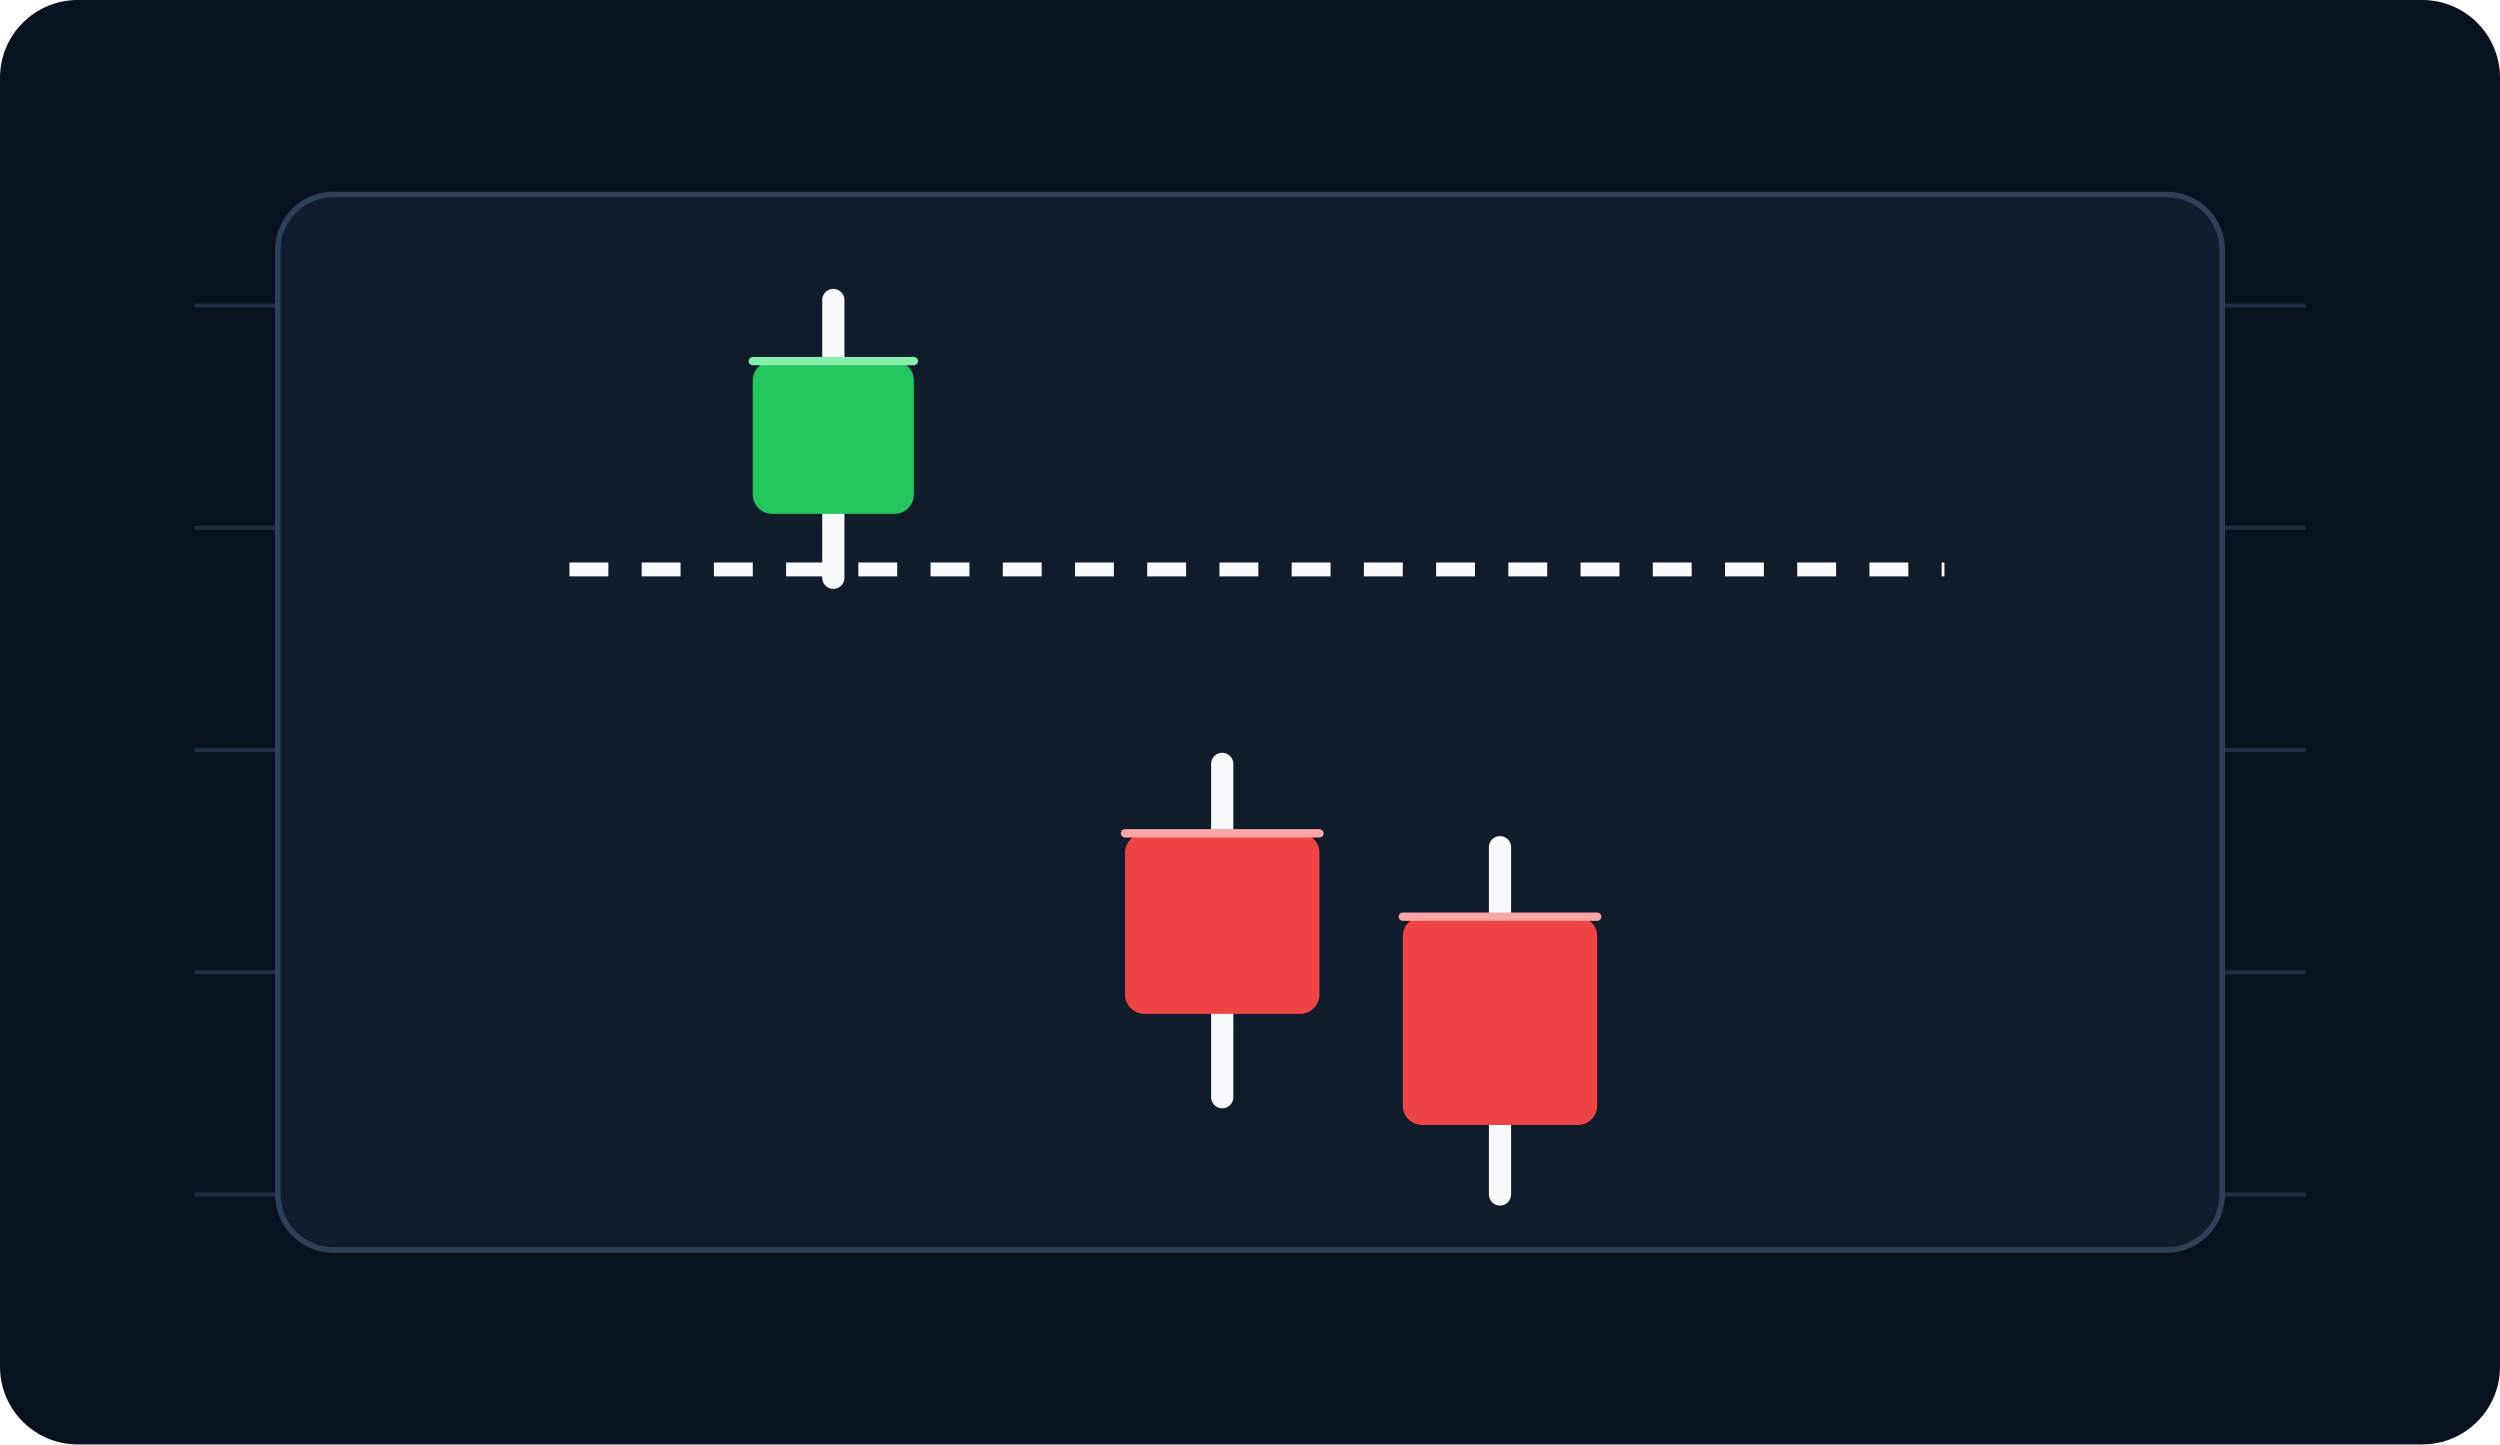
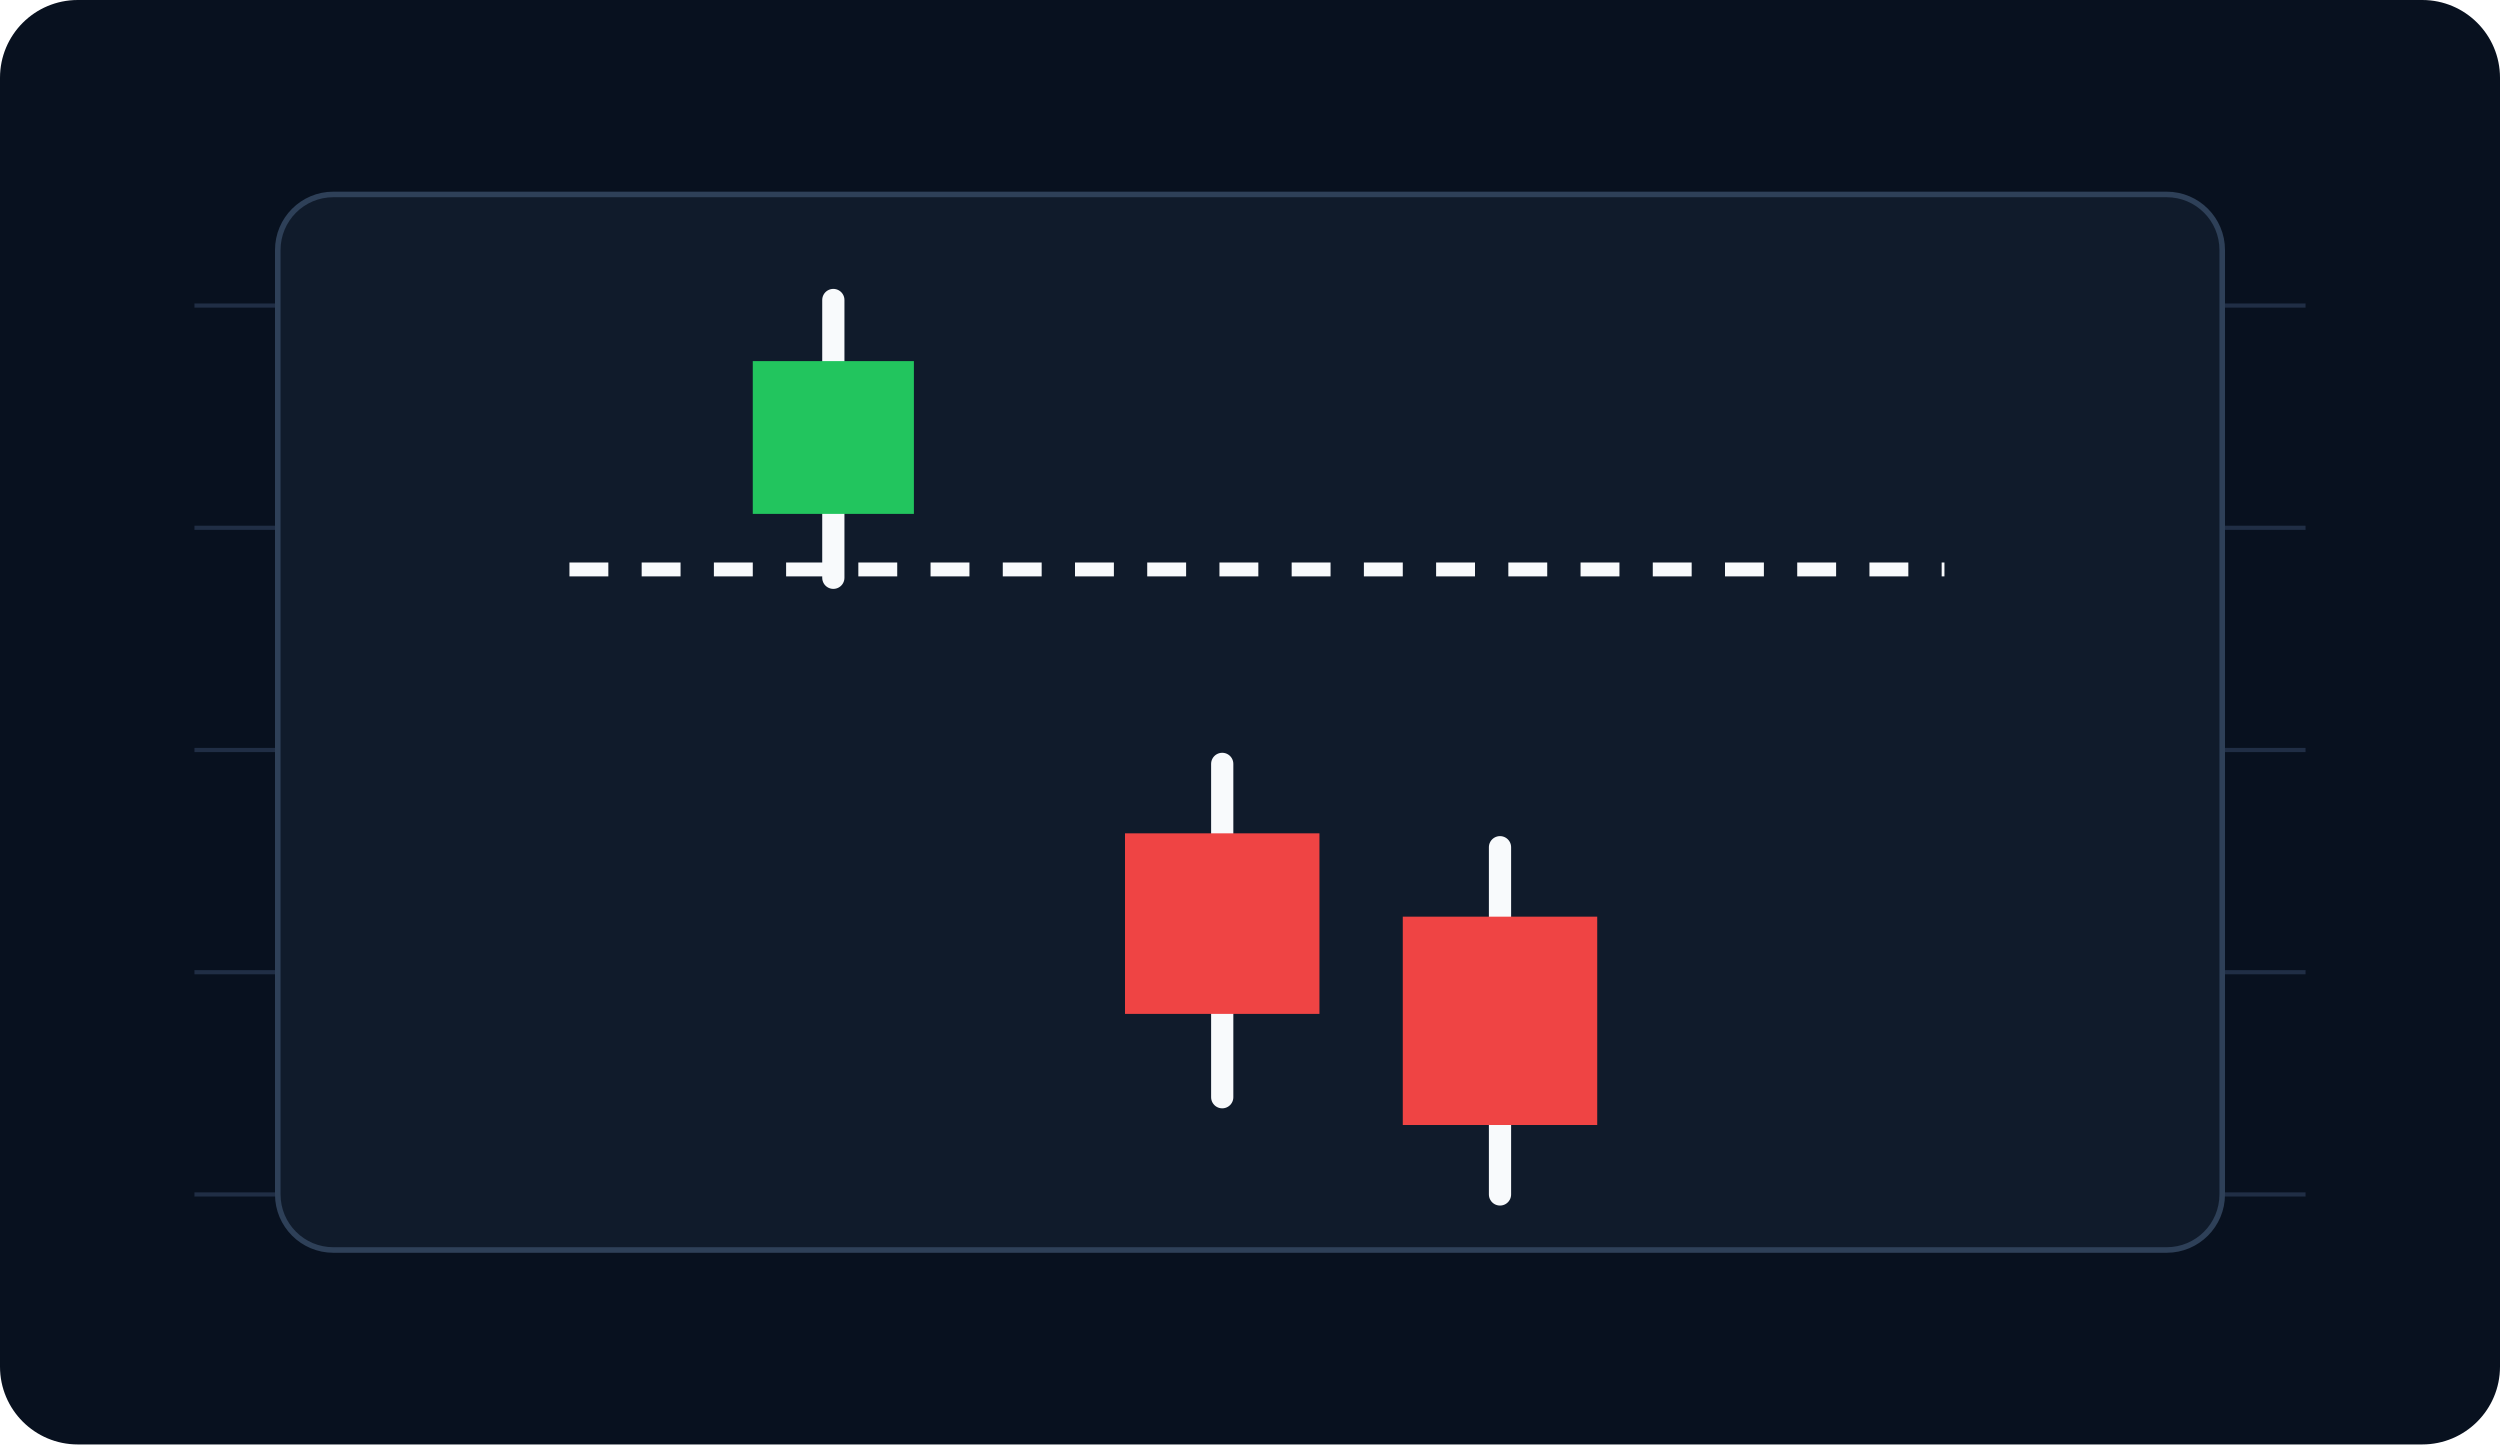
<svg xmlns="http://www.w3.org/2000/svg" viewBox="0 0 900 520" fill="none">
  <rect width="900" height="520" rx="28" fill="#08111F" />
  <g stroke="#223149" stroke-width="1.5" opacity="0.9">
    <line x1="70" y1="110" x2="830" y2="110" />
    <line x1="70" y1="190" x2="830" y2="190" />
    <line x1="70" y1="270" x2="830" y2="270" />
    <line x1="70" y1="350" x2="830" y2="350" />
    <line x1="70" y1="430" x2="830" y2="430" />
  </g>
  <rect x="100" y="70" width="700" height="380" rx="20" fill="#101B2B" stroke="#2E4058" stroke-width="2" />
  <line x1="205" y1="205" x2="700" y2="205" stroke="#F8FAFC" stroke-width="5" stroke-dasharray="14 12" />
  <line x1="300" y1="108" x2="300" y2="208" stroke="#F8FAFC" stroke-width="8" stroke-linecap="round" />
-   <rect x="271" y="130" width="58" height="55" rx="7" fill="#22C55E" />
-   <line x1="271" y1="130" x2="329" y2="130" stroke="#86EFAC" stroke-width="3" stroke-linecap="round" />
+   <rect x="271" y="130" width="58" height="55" fill="#22C55E" />
  <line x1="440" y1="275" x2="440" y2="395" stroke="#F8FAFC" stroke-width="8" stroke-linecap="round" />
-   <rect x="405" y="300" width="70" height="65" rx="7" fill="#EF4444" />
-   <line x1="405" y1="300" x2="475" y2="300" stroke="#FCA5A5" stroke-width="3" stroke-linecap="round" />
+   <rect x="405" y="300" width="70" height="65" fill="#EF4444" />
  <line x1="540" y1="305" x2="540" y2="430" stroke="#F8FAFC" stroke-width="8" stroke-linecap="round" />
-   <rect x="505" y="330" width="70" height="75" rx="7" fill="#EF4444" />
-   <line x1="505" y1="330" x2="575" y2="330" stroke="#FCA5A5" stroke-width="3" stroke-linecap="round" />
+   <rect x="505" y="330" width="70" height="75" fill="#EF4444" />
</svg>
